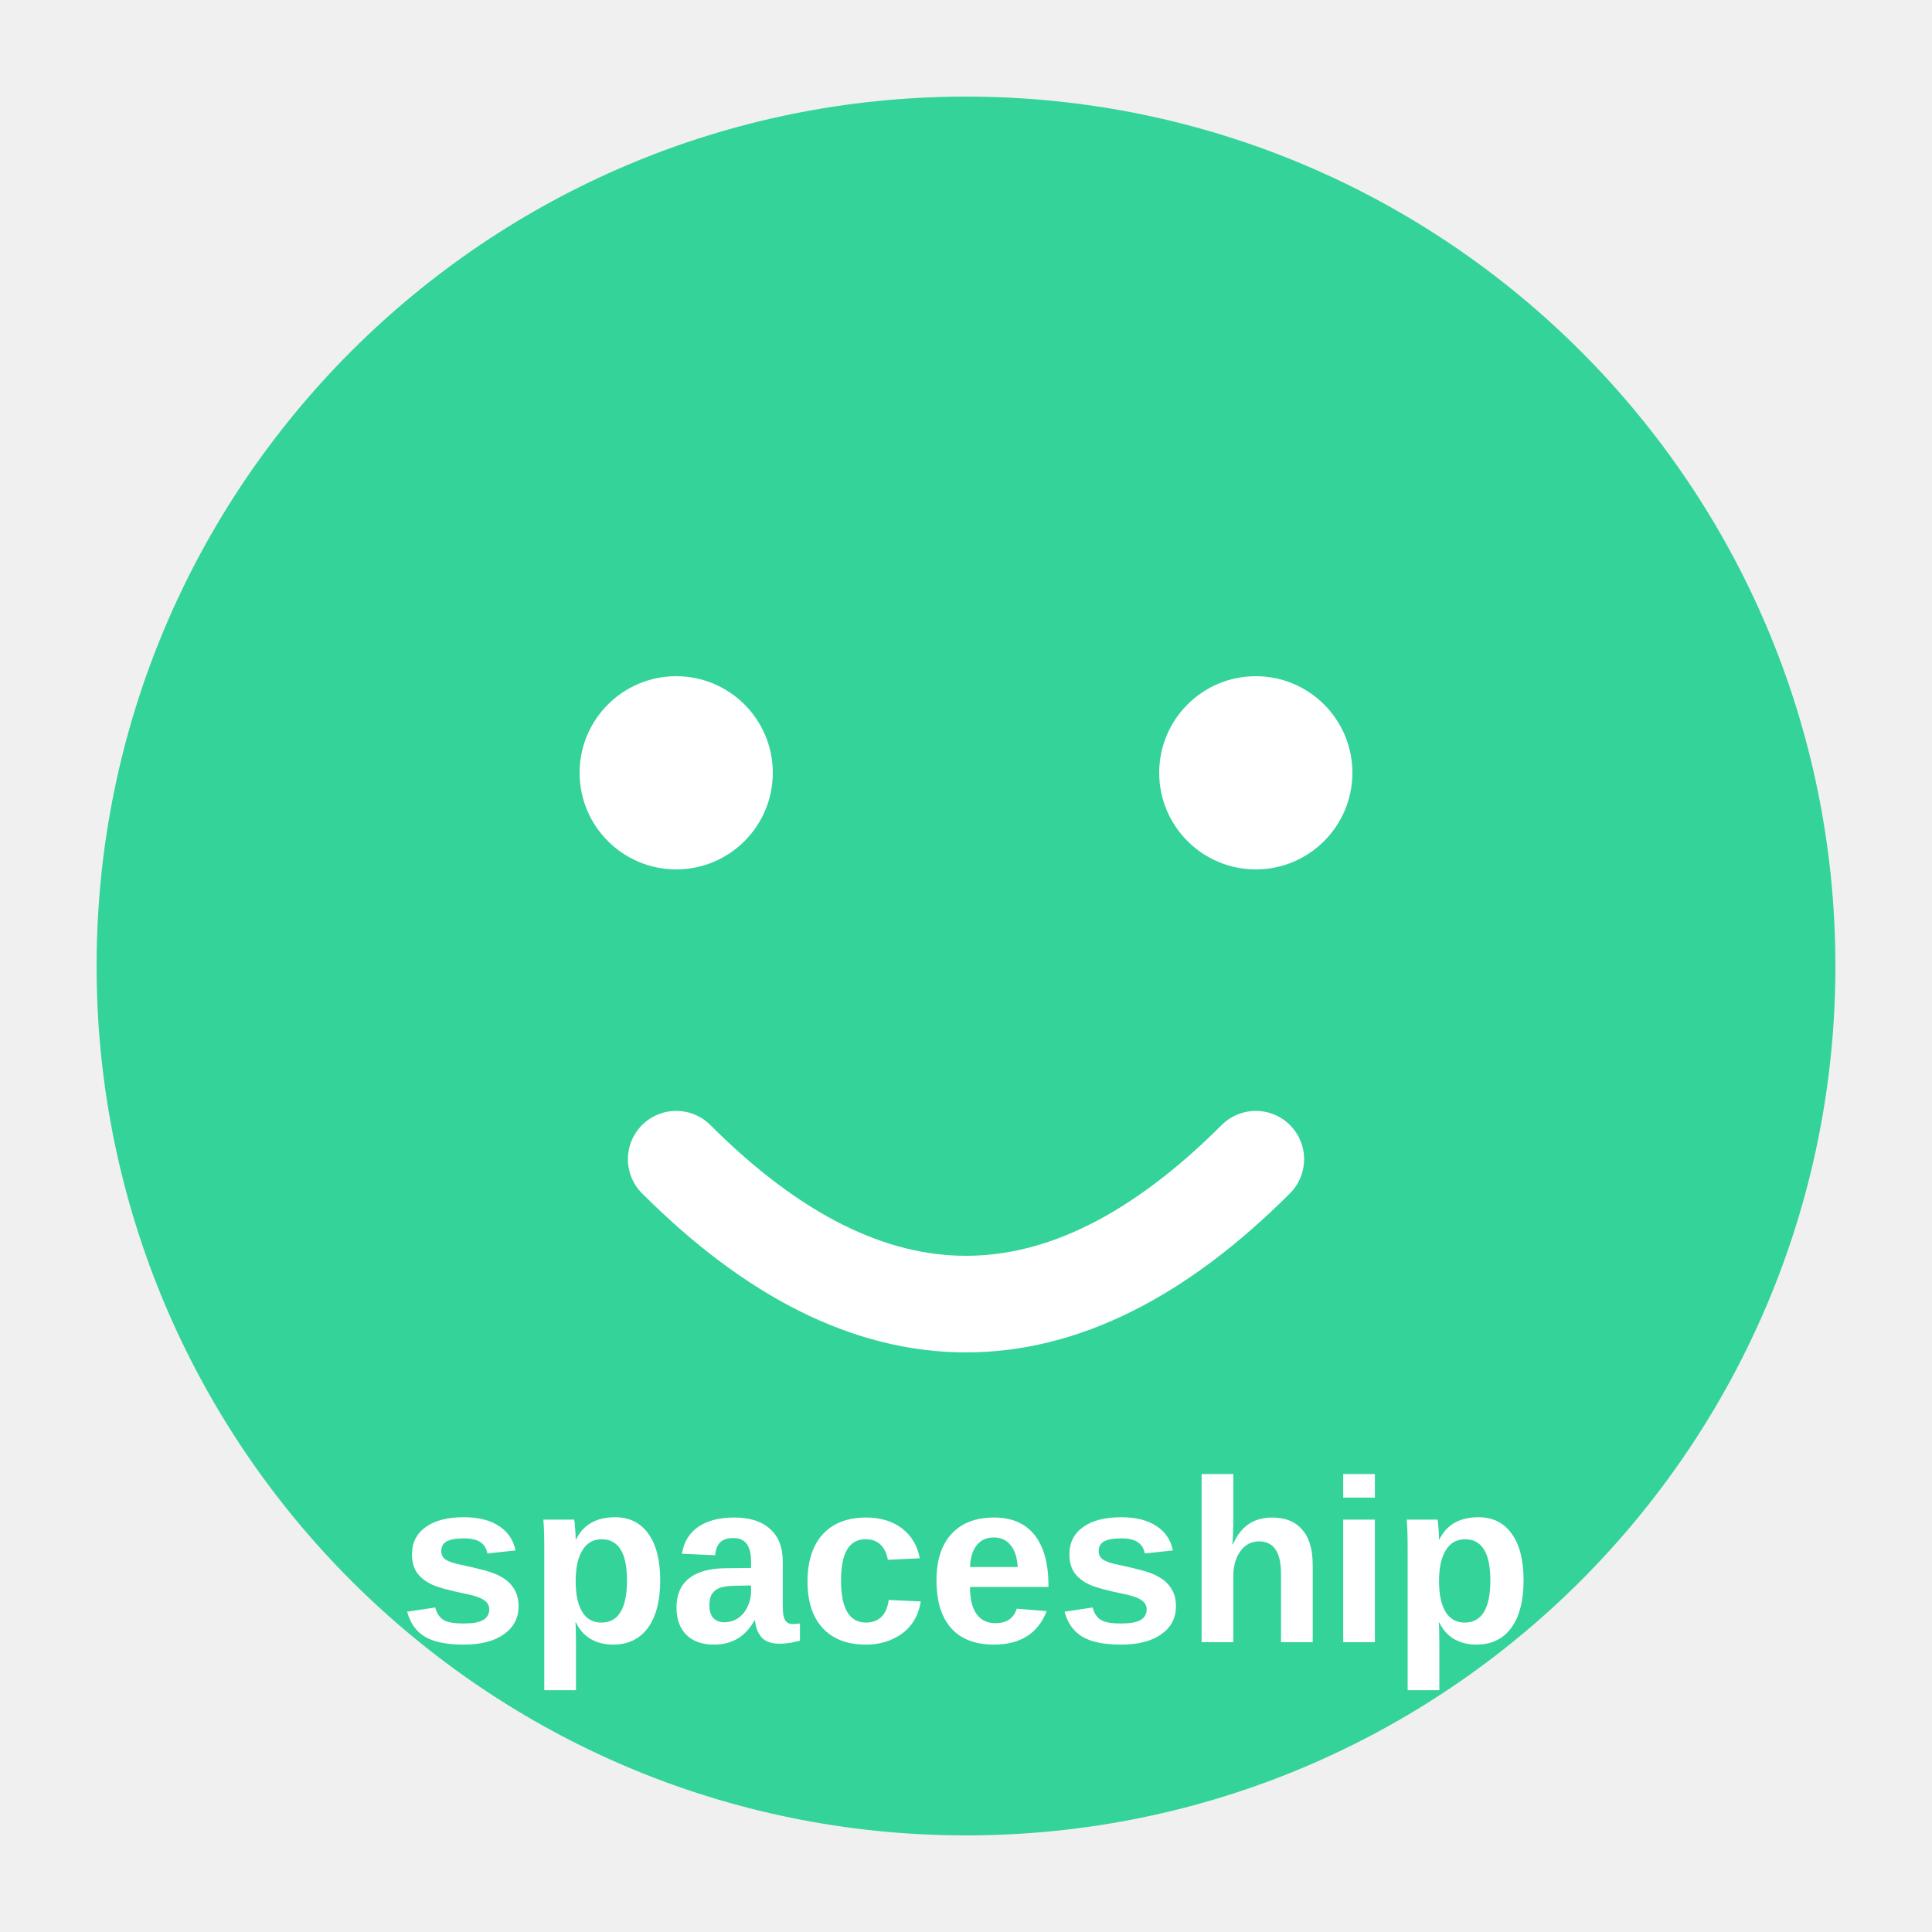
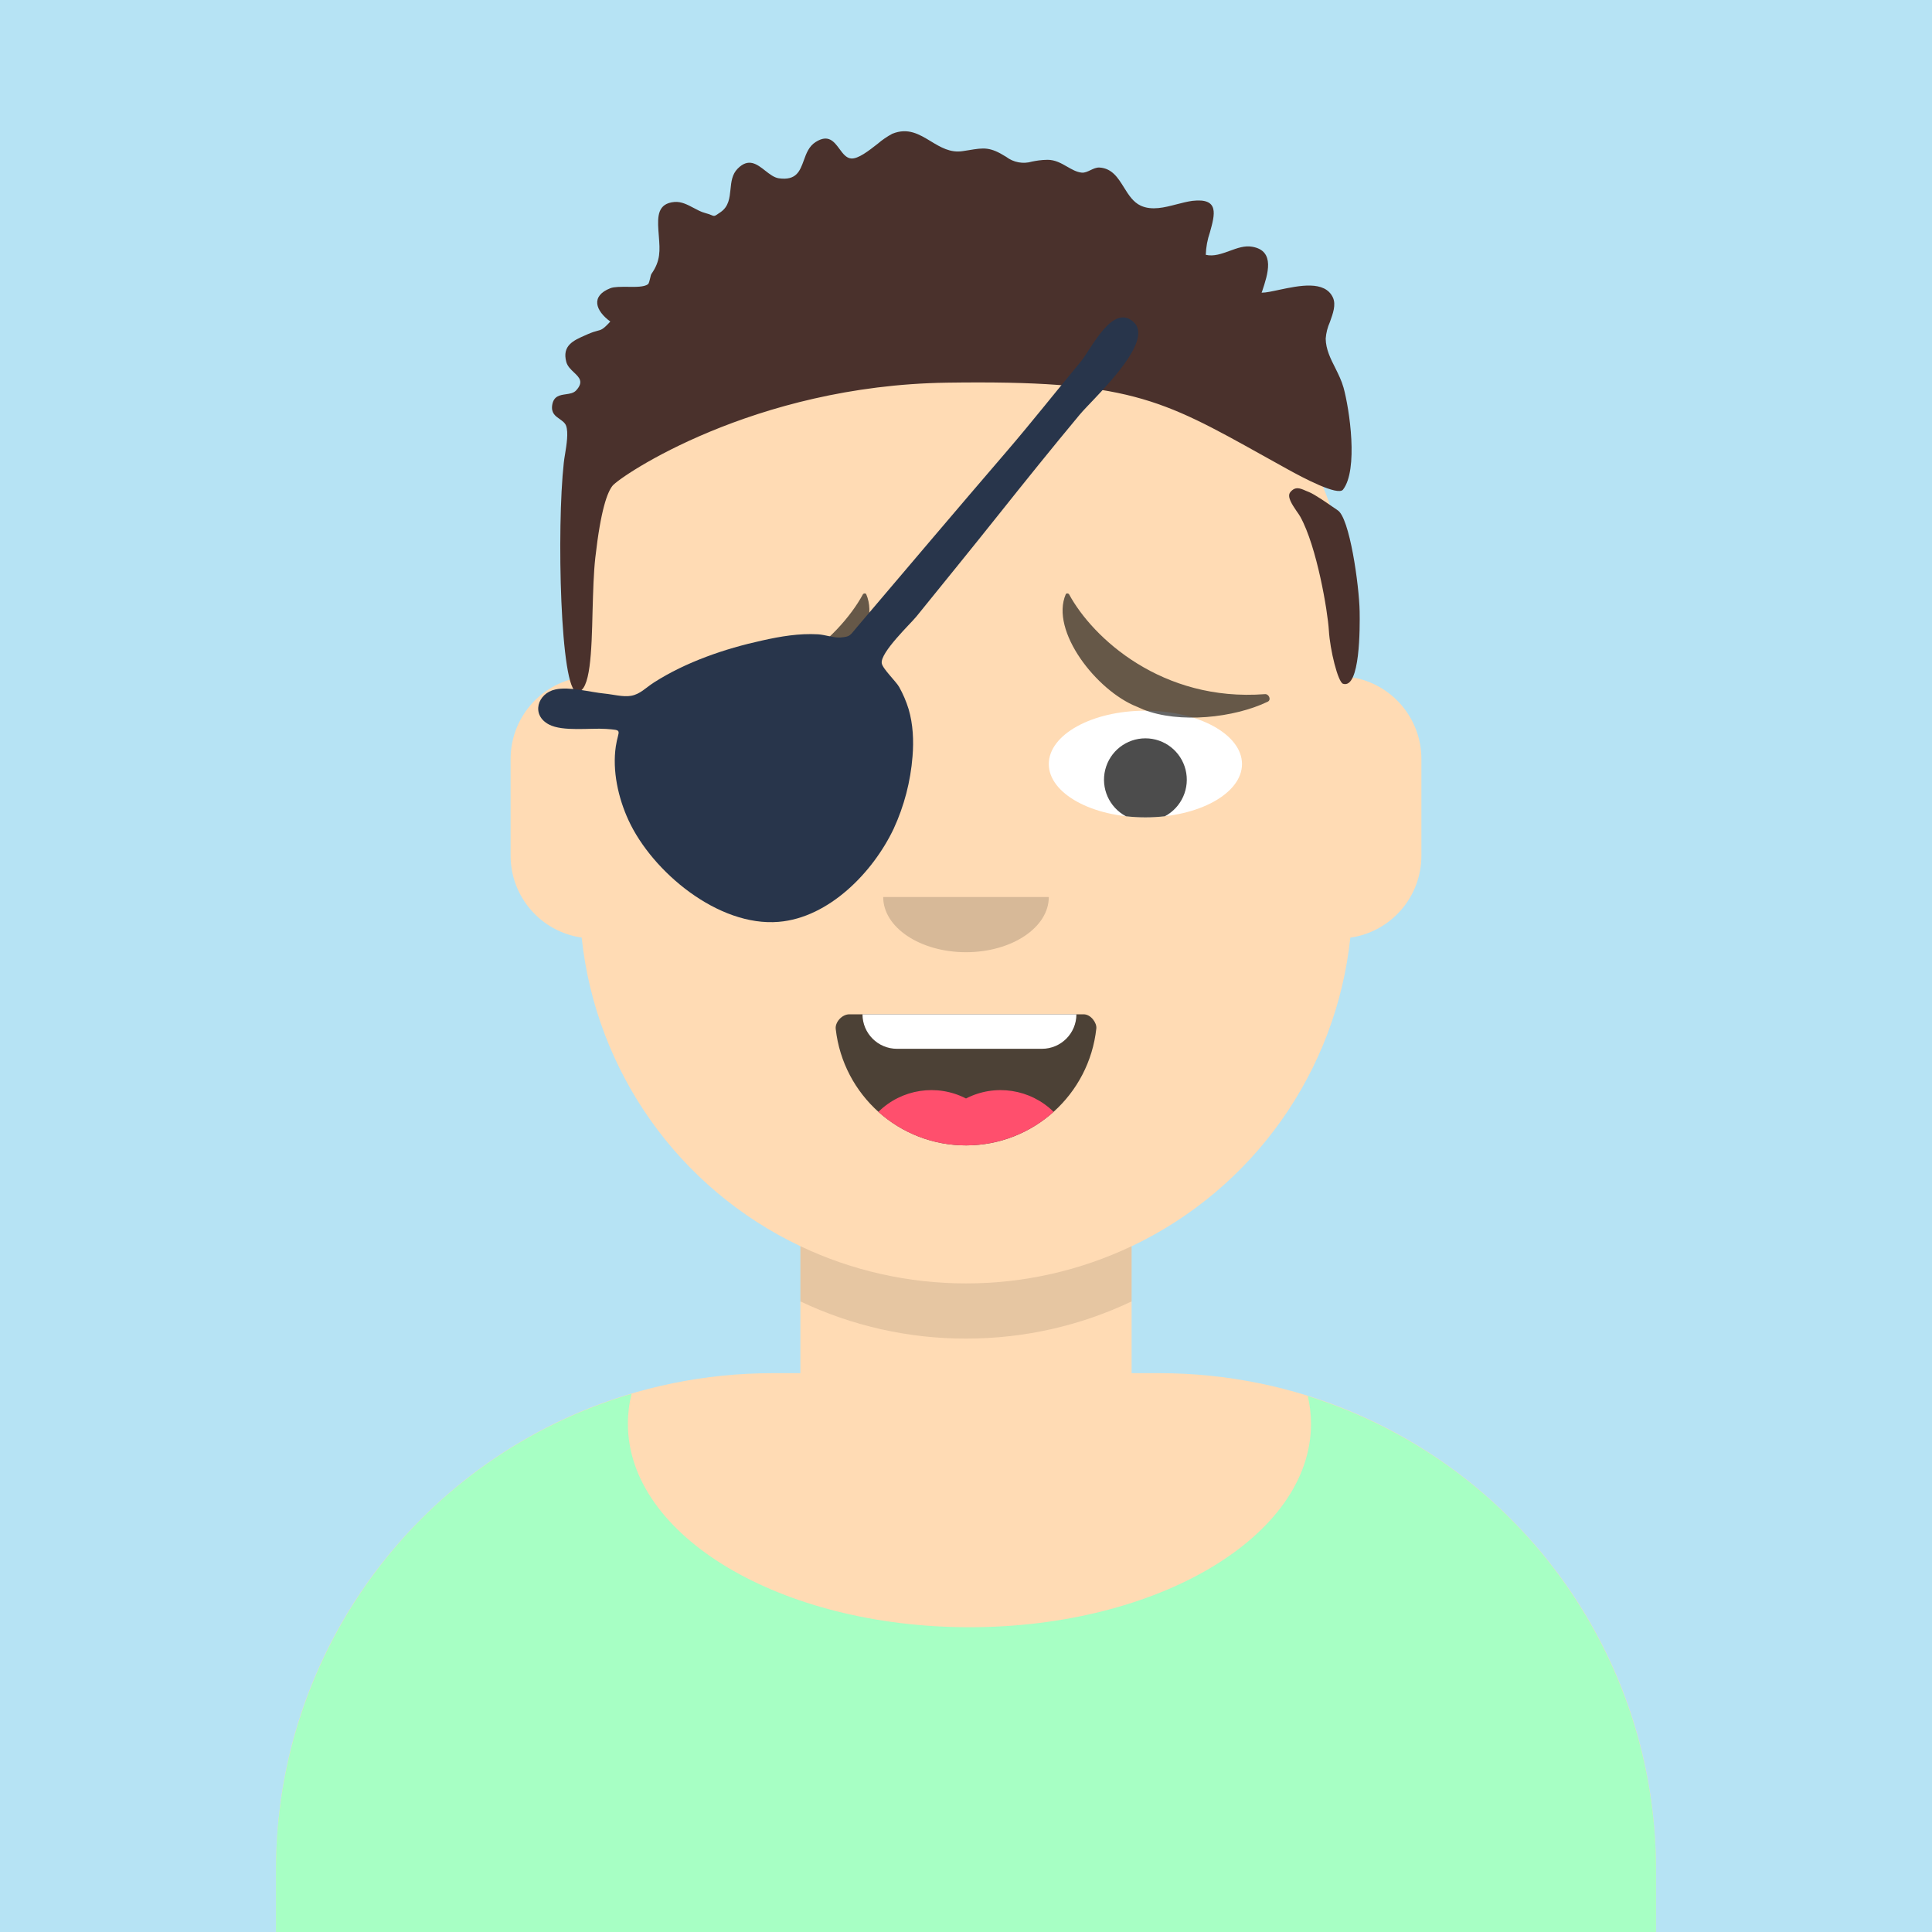
- <svg xmlns="http://www.w3.org/2000/svg" viewBox="0 0 100 100">
-   <circle cx="50" cy="50" r="45" fill="#34D399" />
-   <circle cx="35" cy="40" r="5" fill="#FFFFFF" />
-   <circle cx="65" cy="40" r="5" fill="#FFFFFF" />
-   <path d="M 35 60 Q 50 75 65 60" fill="none" stroke="#FFFFFF" stroke-width="5" stroke-linecap="round" />
-   <text x="50" y="85" font-family="Arial" font-size="12" font-weight="bold" fill="#FFFFFF" text-anchor="middle">spaceship</text>
+ <svg xmlns="http://www.w3.org/2000/svg" viewBox="0 0 280 280" fill="none" shape-rendering="auto">
+   <mask id="viewboxMask">
+     <rect width="280" height="280" rx="0" ry="0" x="0" y="0" fill="#fff" />
+   </mask>
+   <g mask="url(#viewboxMask)">
+     <rect fill="#b6e3f4" width="280" height="280" x="0" y="0" />
+     <g transform="translate(8)">
+       <path d="M132 36a56 56 0 0 0-56 56v6.17A12 12 0 0 0 66 110v14a12 12 0 0 0 10.3 11.88 56.04 56.04 0 0 0 31.7 44.73v18.4h-4a72 72 0 0 0-72 72v9h200v-9a72 72 0 0 0-72-72h-4v-18.39a56.04 56.04 0 0 0 31.7-44.73A12 12 0 0 0 198 124v-14a12 12 0 0 0-10-11.83V92a56 56 0 0 0-56-56Z" fill="#ffdbb4" />
+       <path d="M108 180.61v8a55.79 55.79 0 0 0 24 5.39c8.59 0 16.73-1.93 24-5.39v-8a55.79 55.79 0 0 1-24 5.39 55.79 55.79 0 0 1-24-5.39Z" fill="#000" fill-opacity=".1" />
+       <g transform="translate(0 170)">
+         <path d="M132.5 65.83c27.34 0 49.5-13.2 49.5-29.48 0-1.37-.16-2.7-.46-4.02A72.03 72.03 0 0 1 232 101.05V110H32v-8.95A72.03 72.03 0 0 1 83.53 32a18 18 0 0 0-.53 4.35c0 16.28 22.16 29.48 49.5 29.48Z" fill="#a7ffc4" />
+       </g>
+       <g transform="translate(78 134)">
+         <path fill-rule="evenodd" clip-rule="evenodd" d="M35.12 15.13a19 19 0 0 0 37.77-.09c.08-.77-.77-2.04-1.85-2.04H37.1C36 13 35 14.18 35.12 15.13Z" fill="#000" fill-opacity=".7" />
+         <path d="M70 13H39a5 5 0 0 0 5 5h21a5 5 0 0 0 5-5Z" fill="#fff" />
+         <path d="M66.7 27.14A10.96 10.96 0 0 0 54 25.2a10.95 10.95 0 0 0-12.7 1.94A18.93 18.93 0 0 0 54 32c4.88 0 9.33-1.84 12.7-4.86Z" fill="#FF4F6D" />
+       </g>
+       <g transform="translate(104 122)">
+         <path fill-rule="evenodd" clip-rule="evenodd" d="M16 8c0 4.42 5.37 8 12 8s12-3.58 12-8" fill="#000" fill-opacity=".16" />
+       </g>
+       <g transform="translate(76 90)">
+         <path d="M44 20.73c0 4.26-6.27 7.72-14 7.72S16 25 16 20.73C16 16.46 22.27 13 30 13s14 3.46 14 7.73ZM96 20.73c0 4.26-6.27 7.72-14 7.72S68 25 68 20.73C68 16.46 74.27 13 82 13s14 3.46 14 7.73Z" fill="#fff" />
+         <path d="M32.82 28.3a25.15 25.15 0 0 1-5.64 0 6 6 0 1 1 5.64 0ZM84.82 28.3a25.15 25.15 0 0 1-5.64 0 6 6 0 1 1 5.64 0Z" fill="#000" fill-opacity=".7" />
+       </g>
+       <g transform="translate(76 82)">
+         <path d="m31.23 20.42-.9.4c-5.25 2.09-13.2 1.21-18.05-1.12-.57-.27-.18-1.15.4-1.1 14.92 1.14 24.96-8.15 28.37-14.45.1-.18.41-.2.49-.03 2.3 5.32-4.45 13.98-10.3 16.3ZM80.77 20.42l.9.4c5.25 2.09 13.2 1.21 18.05-1.12.57-.27.18-1.15-.4-1.1-14.92 1.14-24.96-8.15-28.37-14.45-.1-.18-.41-.2-.49-.03-2.3 5.32 4.45 13.98 10.3 16.3Z" fill-rule="evenodd" clip-rule="evenodd" fill="#000" fill-opacity=".6" />
+       </g>
+       <g transform="translate(-1)">
+         <g fill="#4a312c">
+           <path d="M187.7 56.12c.9 3.25 2.17 11.95-.06 14.84-.75.96-5.84-1.74-7.97-2.92l-3.53-1.96c-14.92-8.32-19.74-11-45.9-10.62-28.11.4-47.37 13.58-48.46 14.93-.75.93-1.71 3.44-2.5 10.41-.25 2.2-.32 4.97-.4 7.71-.14 5.94-.3 11.77-2.25 11.76-2.44-.01-2.97-23.78-1.92-33.21.04-.36.1-.78.18-1.23.23-1.4.5-3.13.16-4.11-.16-.44-.54-.7-.94-.99-.62-.43-1.26-.88-1.08-2.03.21-1.31 1.1-1.43 1.97-1.56.57-.08 1.13-.16 1.5-.56 1.13-1.23.46-1.87-.31-2.6-.46-.43-.95-.9-1.12-1.53-.63-2.36 1.03-3.1 2.69-3.83l.38-.17c.69-.3 1.1-.42 1.42-.5.6-.15.85-.21 1.89-1.35-2.14-1.56-2.9-3.69.01-4.83.56-.22 1.52-.2 2.5-.2 1.2.02 2.4.03 2.94-.37.15-.11.24-.53.33-.9.06-.27.11-.5.18-.6 1.35-1.93 1.23-3.4 1.08-5.4l-.07-.92c-.13-2.04-.11-3.9 2.33-4.11 1-.08 1.9.4 2.77.86.54.29 1.08.58 1.64.73.87.23 1.1.43 1.32.43.19 0 .37-.15.96-.55 1.18-.82 1.3-2.05 1.43-3.3.11-1.08.22-2.18 1.04-3 1.58-1.6 2.8-.64 4 .3.64.5 1.28 1 1.96 1.1 2.55.36 3.06-1.06 3.62-2.59.36-1 .74-2.06 1.74-2.68 1.83-1.15 2.64-.05 3.43 1.01.5.68.98 1.33 1.7 1.39 1.01.08 2.52-1.1 3.85-2.14a11.6 11.6 0 0 1 2.1-1.44c2.27-.93 3.91.07 5.58 1.08 1.4.85 2.83 1.72 4.65 1.43l.83-.13c2.24-.37 3.11-.51 5.45.96a4.2 4.2 0 0 0 3.74.69c.6-.12 1.3-.25 2.26-.26 1.1 0 1.98.5 2.83.99.7.4 1.36.79 2.13.87.42.04.84-.16 1.26-.36.42-.2.84-.4 1.3-.38 1.83.11 2.69 1.5 3.55 2.88.67 1.08 1.34 2.15 2.46 2.66 1.62.72 3.44.24 5.17-.21.79-.2 1.55-.4 2.28-.5 3.96-.46 3.27 1.97 2.55 4.56a11.1 11.1 0 0 0-.6 3.26c1.15.27 2.3-.15 3.46-.57 1.1-.4 2.18-.8 3.27-.6 3.4.58 2.25 4.02 1.44 6.45l-.08.21c.64 0 1.54-.2 2.56-.42 2.86-.6 6.61-1.41 7.78 1.13.47 1.05 0 2.31-.44 3.54a7.17 7.17 0 0 0-.61 2.41c.02 1.53.7 2.9 1.4 4.27.45.91.9 1.82 1.17 2.78Z" />
+           <path d="m186.36 73.6.47.33c1.76.99 3.15 10.9 3.22 14.69.04 2.34.08 11.25-2.4 10.48-.75-.23-1.9-4.95-2.06-7.72-.16-2.76-1.74-12.16-4.14-16.49-.13-.23-.32-.51-.53-.8-.65-.96-1.44-2.12-.92-2.76.72-.88 1.43-.57 2.26-.2l.44.18c.87.35 2.77 1.68 3.66 2.3Z" />
+         </g>
+       </g>
+       <g transform="translate(49 72)" />
+       <g transform="translate(62 42)">
+         <path fill-rule="evenodd" clip-rule="evenodd" d="M94.4 4.78c-3.08-3.09-6.28 3.86-7.78 5.65-3.6 4.32-7.08 8.75-10.75 13.02-7.25 8.43-14.43 16.92-21.64 25.4-1.09 1.28-.96 1.41-2.4 1.54-.94.08-2.27-.4-3.26-.46-2.75-.16-5.46.3-8.13.9-5.35 1.17-11.01 3.1-15.65 6.07-1.22.78-2 1.7-3.32 1.94-1.15.21-2.68-.21-3.85-.32-2.08-.2-5.08-1.05-7.12-.6-2.6.55-3.58 3.7-.94 5.08 2.01 1.06 6.01.48 8.26.64 2.58.2 1.8.06 1.43 2.52-.53 3.54.35 7.49 1.84 10.72 3.46 7.5 13.03 15.46 21.77 14.72 7.28-.6 13.67-7.19 16.66-13.5a30.75 30.75 0 0 0 2.73-10.47c.19-2.27.08-4.67-.57-6.87a16.5 16.5 0 0 0-1.37-3.2c-.44-.79-2.4-2.64-2.52-3.44-.23-1.56 4.18-5.73 5.03-6.78 3.97-4.91 7.96-9.8 11.9-14.75 3.88-4.87 7.79-9.73 11.77-14.51 1.8-2.17 10.83-10.37 7.9-13.3" fill="#28354B" />
+       </g>
+     </g>
+   </g>
</svg>
